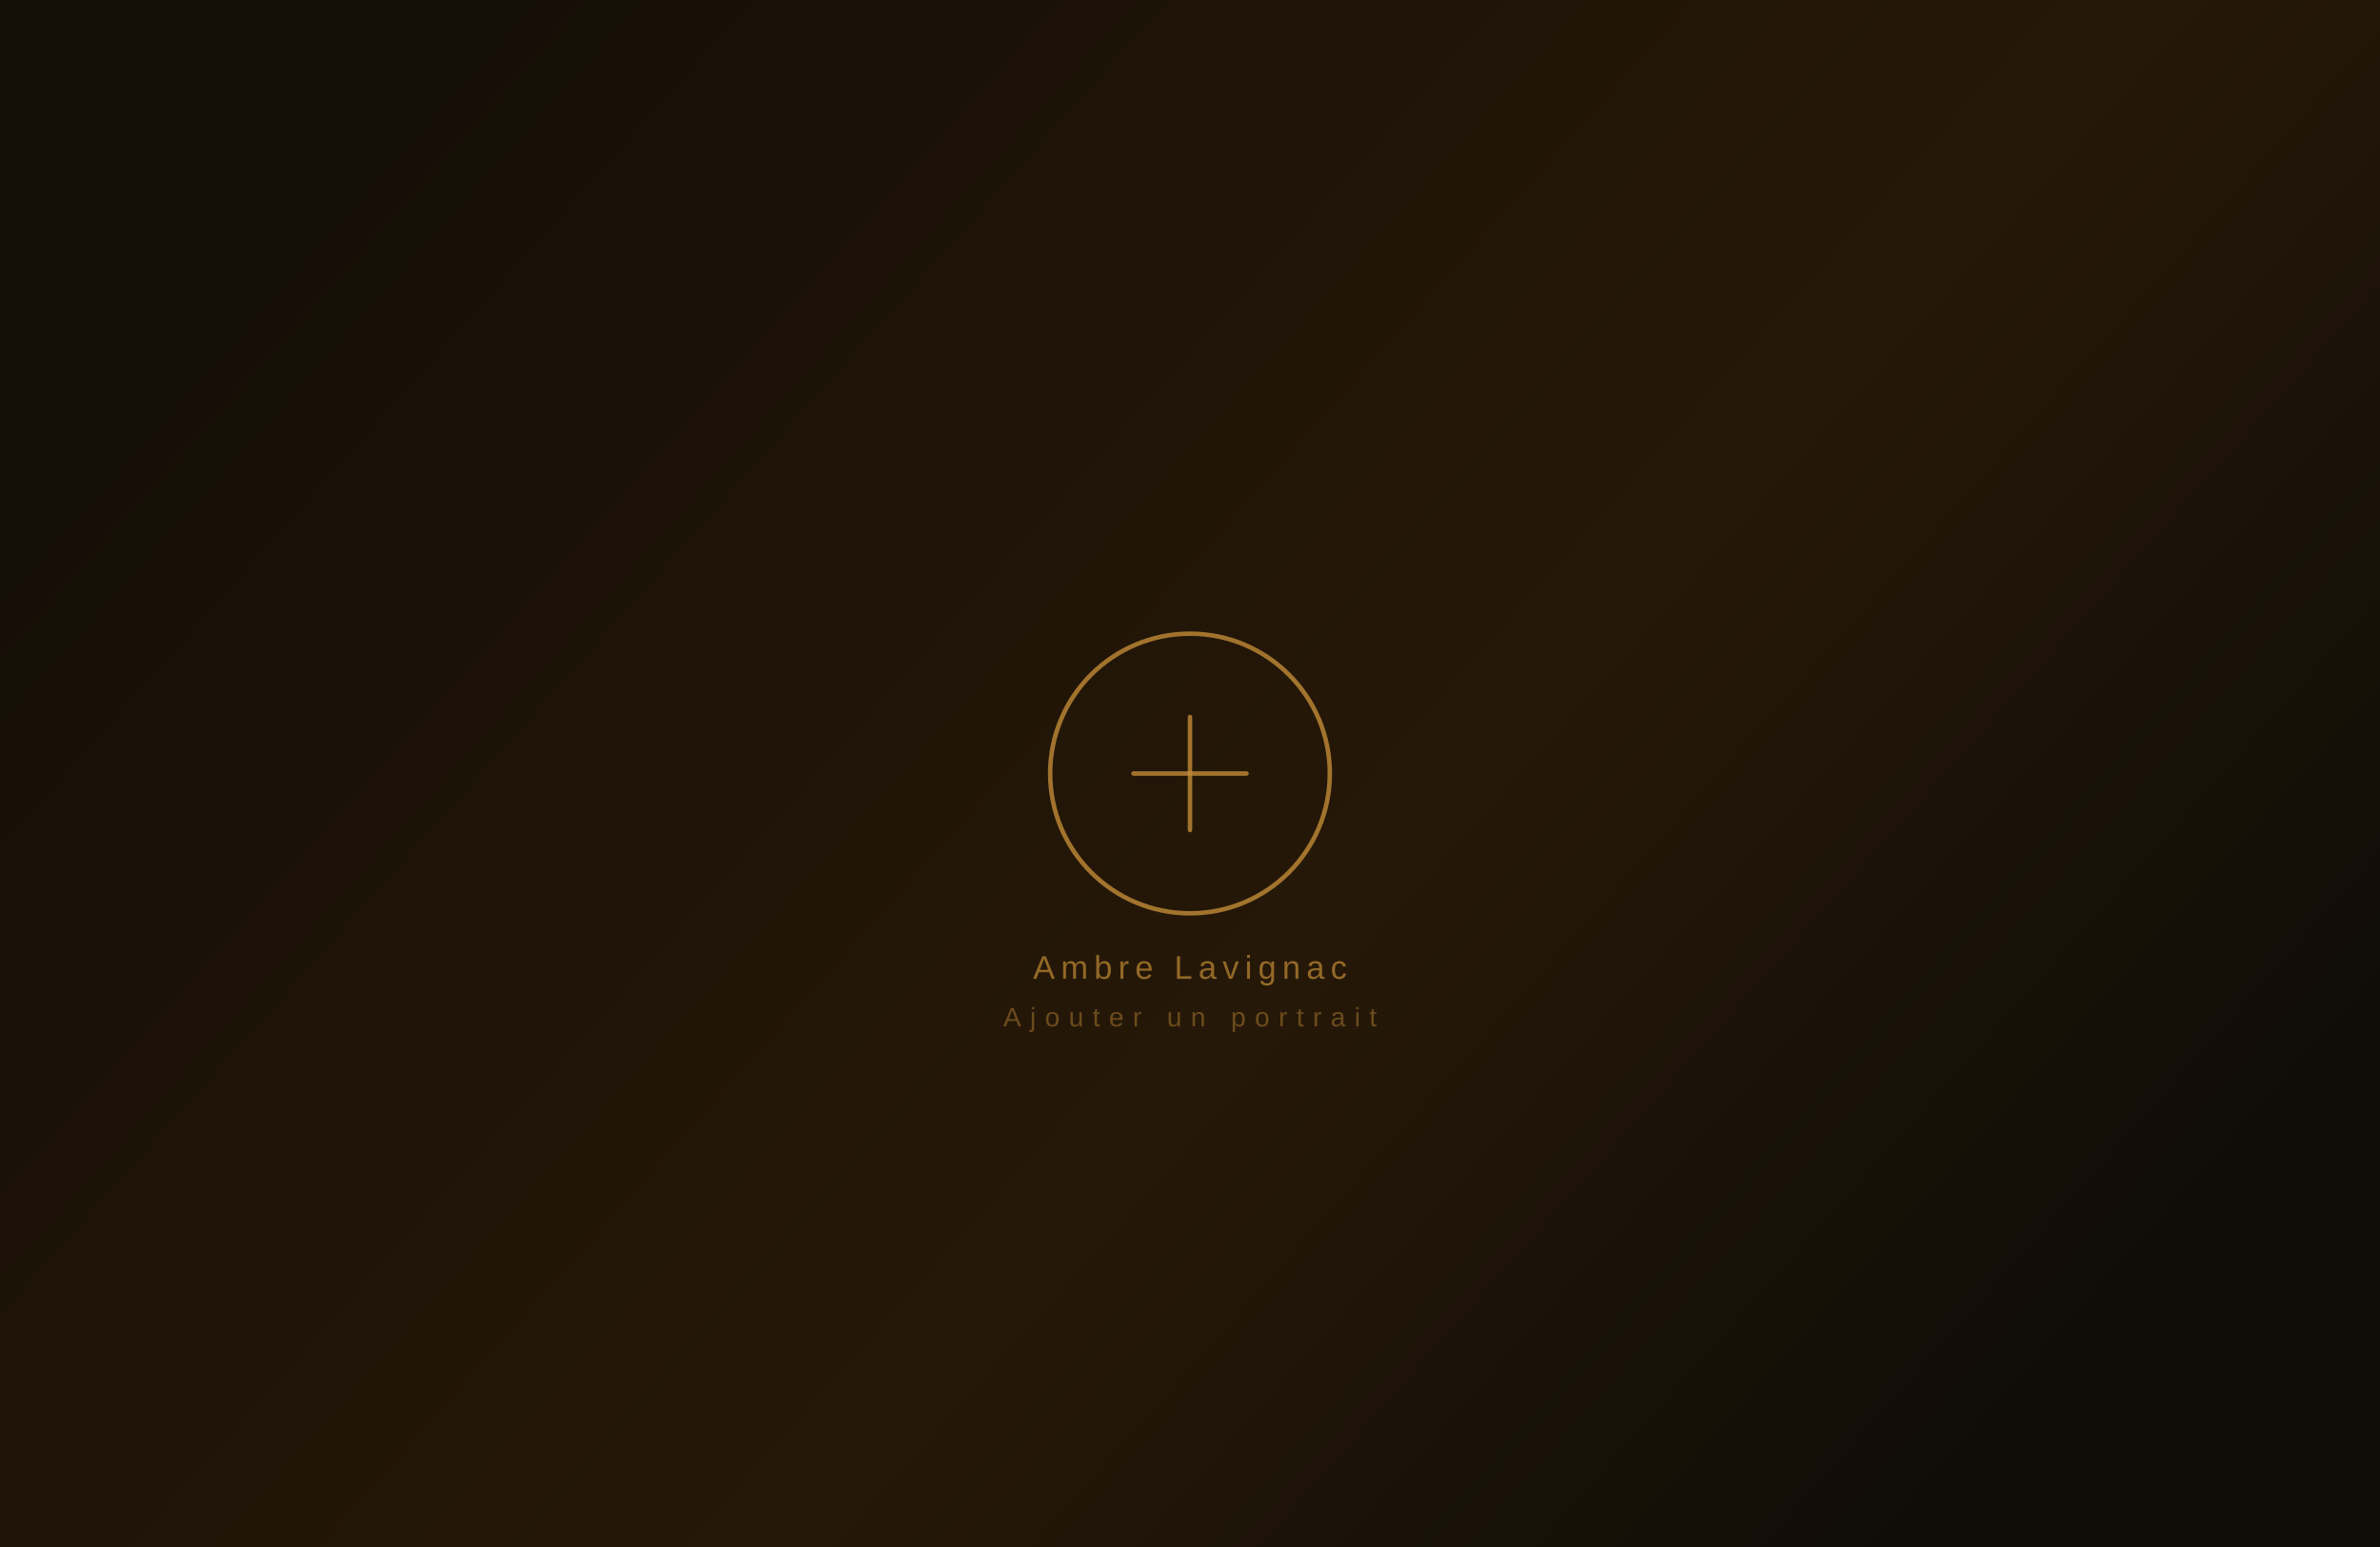
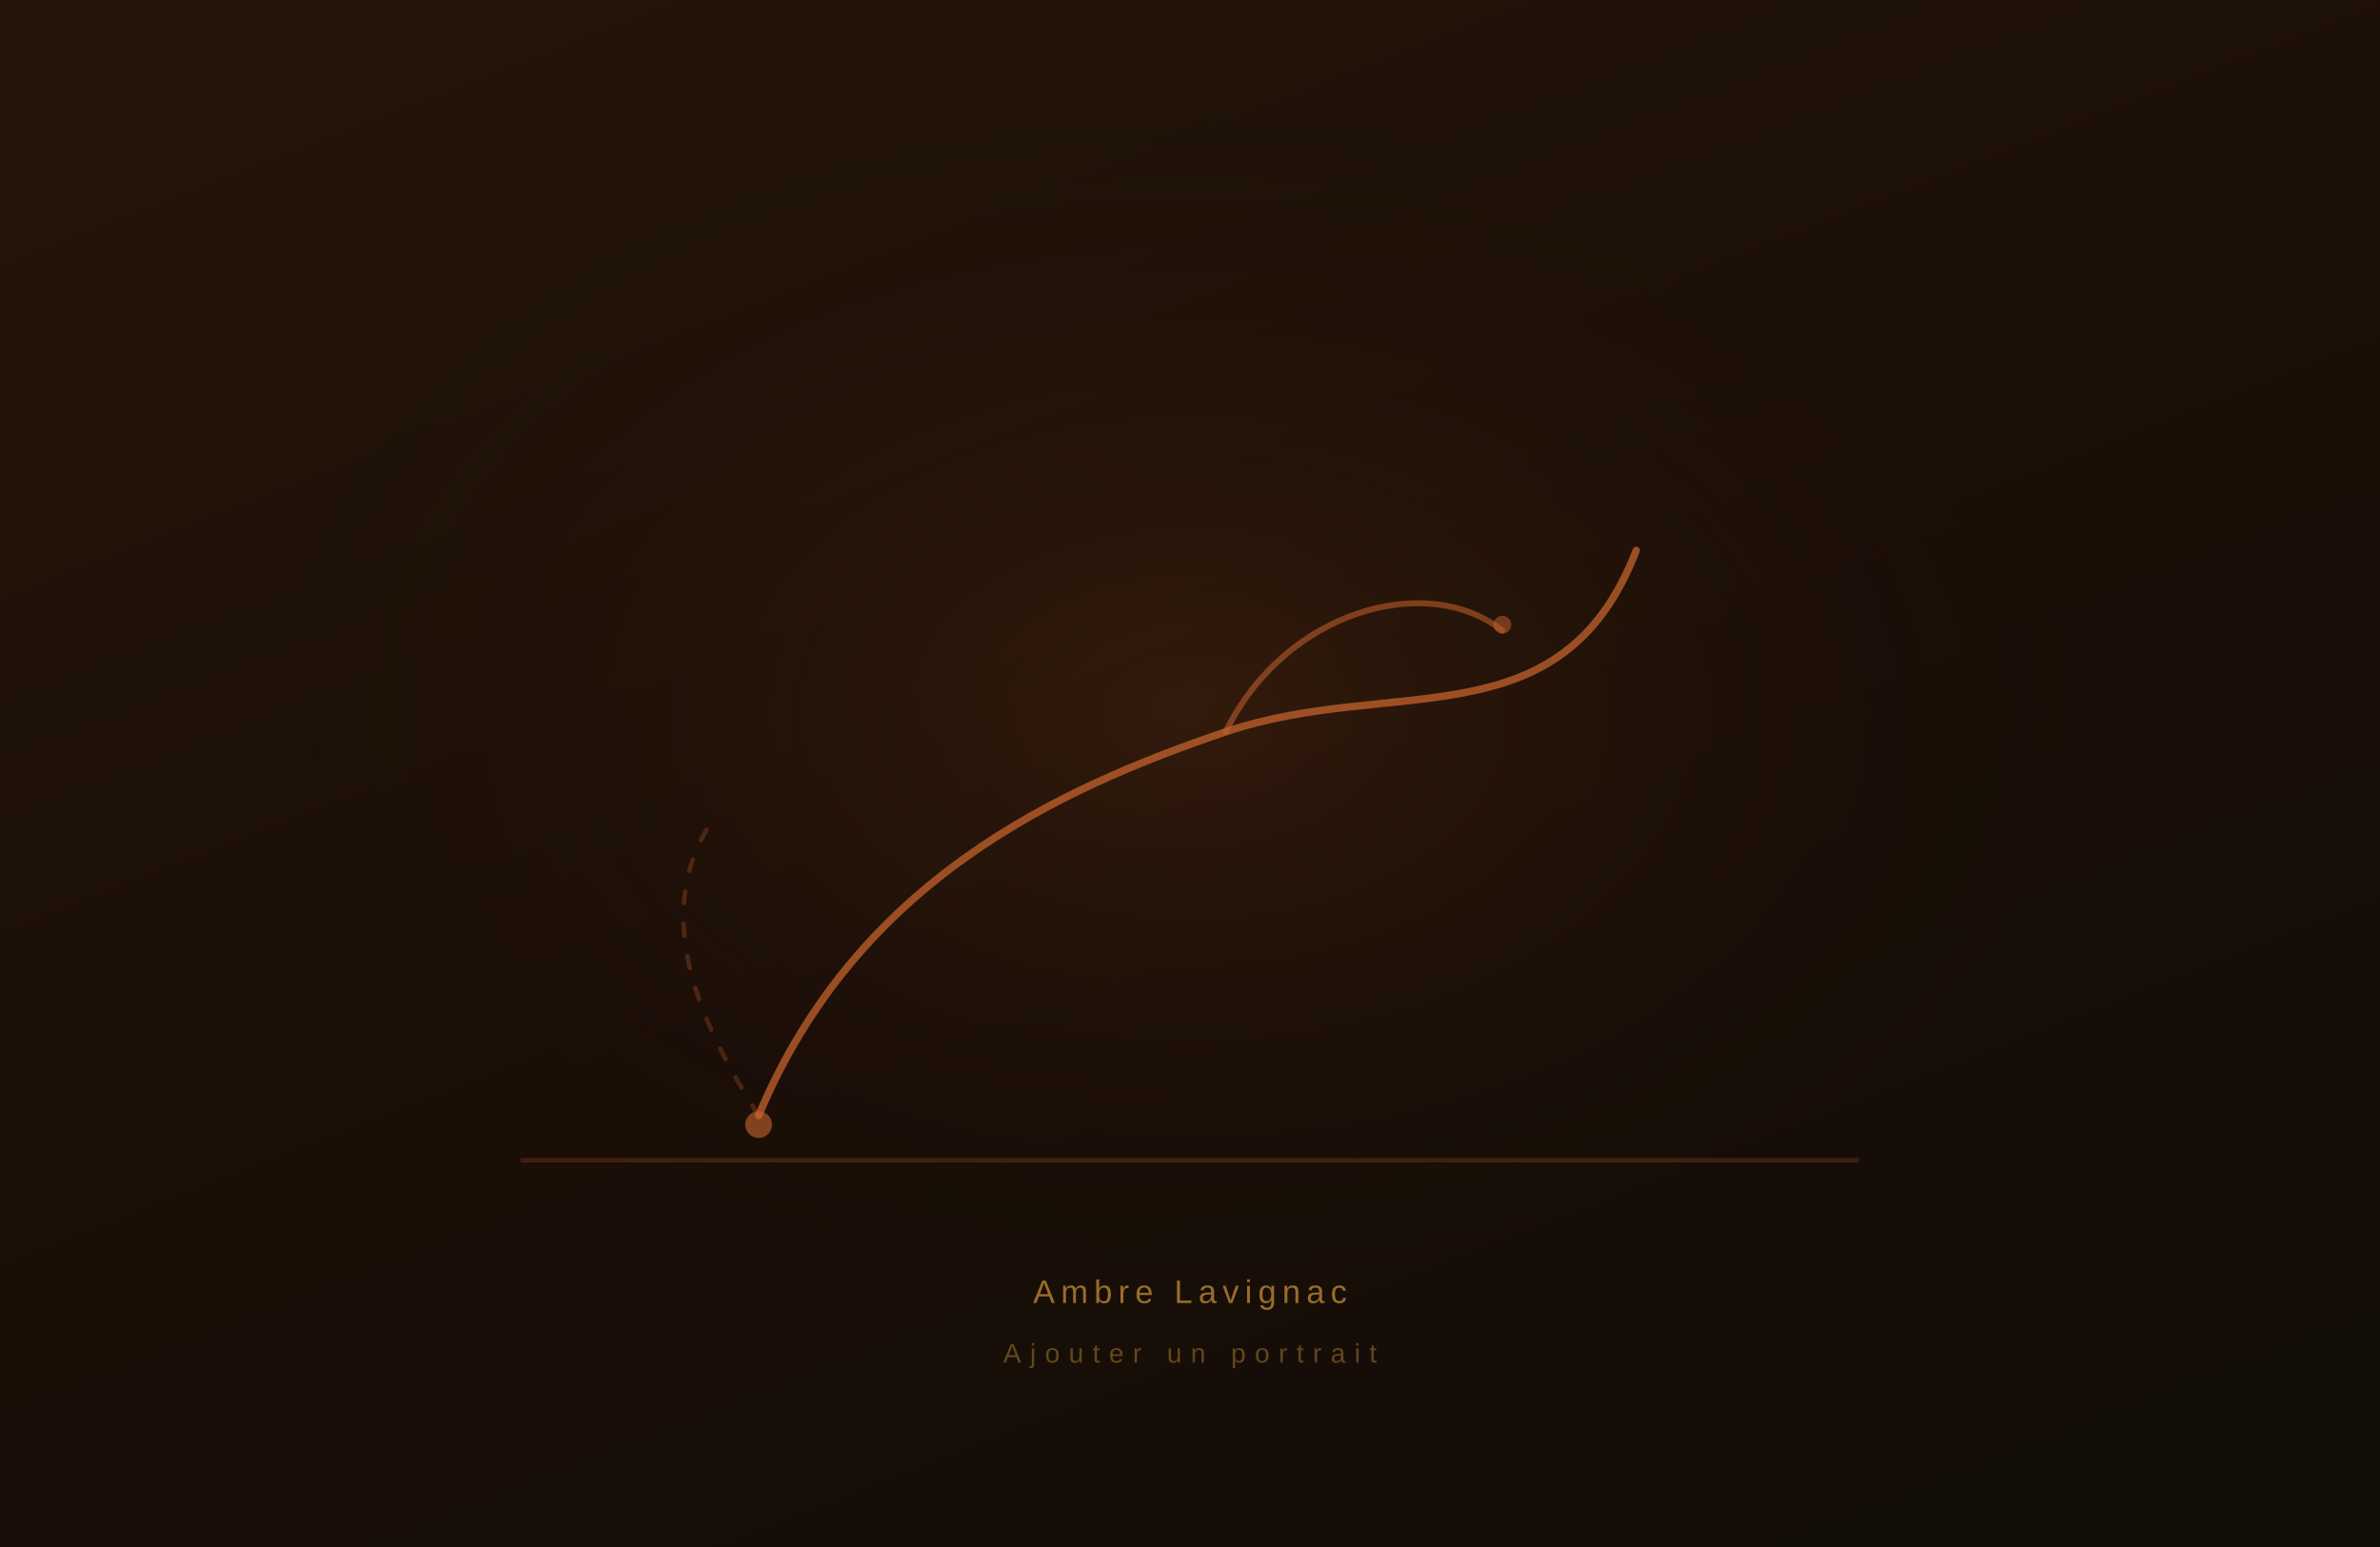
<svg xmlns="http://www.w3.org/2000/svg" viewBox="0 0 800 520">
  <defs>
-     <linearGradient id="bg" x1="6.7%" y1="25.0%" x2="93.3%" y2="75.0%">
-       <stop offset="0%" stop-color="#160f07" />
-       <stop offset="60%" stop-color="#261808" />
-       <stop offset="100%" stop-color="#100d07" />
+     <linearGradient id="bg" x1="20%" y1="0%" x2="80%" y2="100%">
+       <stop offset="0%" stop-color="#241508" />
+       <stop offset="55%" stop-color="#1a0e07" />
+       <stop offset="100%" stop-color="#130d08" />
    </linearGradient>
+     <radialGradient id="glow" cx="50%" cy="46%" r="42%">
+       <stop offset="0%" stop-color="rgba(196,98,45,0.14)" />
+       <stop offset="100%" stop-color="transparent" />
+     </radialGradient>
  </defs>
  <rect width="800" height="520" fill="url(#bg)" />
-   <circle cx="400" cy="260" r="47" fill="none" stroke="rgba(194,139,54,0.8)" stroke-width="1.5" />
-   <line x1="381" y1="260" x2="419" y2="260" stroke="rgba(194,139,54,0.8)" stroke-width="1.5" stroke-linecap="round" />
-   <line x1="400" y1="241" x2="400" y2="279" stroke="rgba(194,139,54,0.8)" stroke-width="1.5" stroke-linecap="round" />
-   <text x="400" y="329" text-anchor="middle" font-family="Arial,sans-serif" font-size="11" font-weight="400" letter-spacing="2" fill="rgba(194,139,54,0.7)">Ambre Lavignac</text>
-   <text x="400" y="345" text-anchor="middle" font-family="Arial,sans-serif" font-size="9" font-weight="300" letter-spacing="3" fill="rgba(194,139,54,0.45)">Ajouter un portrait</text>
+   <rect width="800" height="520" fill="url(#glow)" />
+   <path d="M 255 375 C 288 296, 356 265, 412 246 C 468 227, 525 250, 550 185" fill="none" stroke="rgba(196,98,45,0.75)" stroke-width="2.5" stroke-linecap="round" />
+   <path d="M 412 246 C 432 205, 480 192, 505 212" fill="none" stroke="rgba(196,98,45,0.55)" stroke-width="2" stroke-linecap="round" />
+   <path d="M 255 375 C 234 342, 220 308, 238 278" fill="none" stroke="rgba(196,98,45,0.28)" stroke-width="1.5" stroke-dasharray="4 7" stroke-linecap="round" />
+   <line x1="175" y1="390" x2="625" y2="390" stroke="rgba(196,98,45,0.22)" stroke-width="1.5" />
+   <circle cx="255" cy="378" r="4.5" fill="rgba(196,98,45,0.62)" />
+   <circle cx="505" cy="210" r="3" fill="rgba(196,98,45,0.5)" />
+   <text x="400" y="438" text-anchor="middle" font-family="Arial,sans-serif" font-size="11" font-weight="400" letter-spacing="2" fill="rgba(194,139,54,0.75)">Ambre Lavignac</text>
+   <text x="400" y="458" text-anchor="middle" font-family="Arial,sans-serif" font-size="9" font-weight="300" letter-spacing="3" fill="rgba(194,139,54,0.45)">Ajouter un portrait</text>
</svg>
